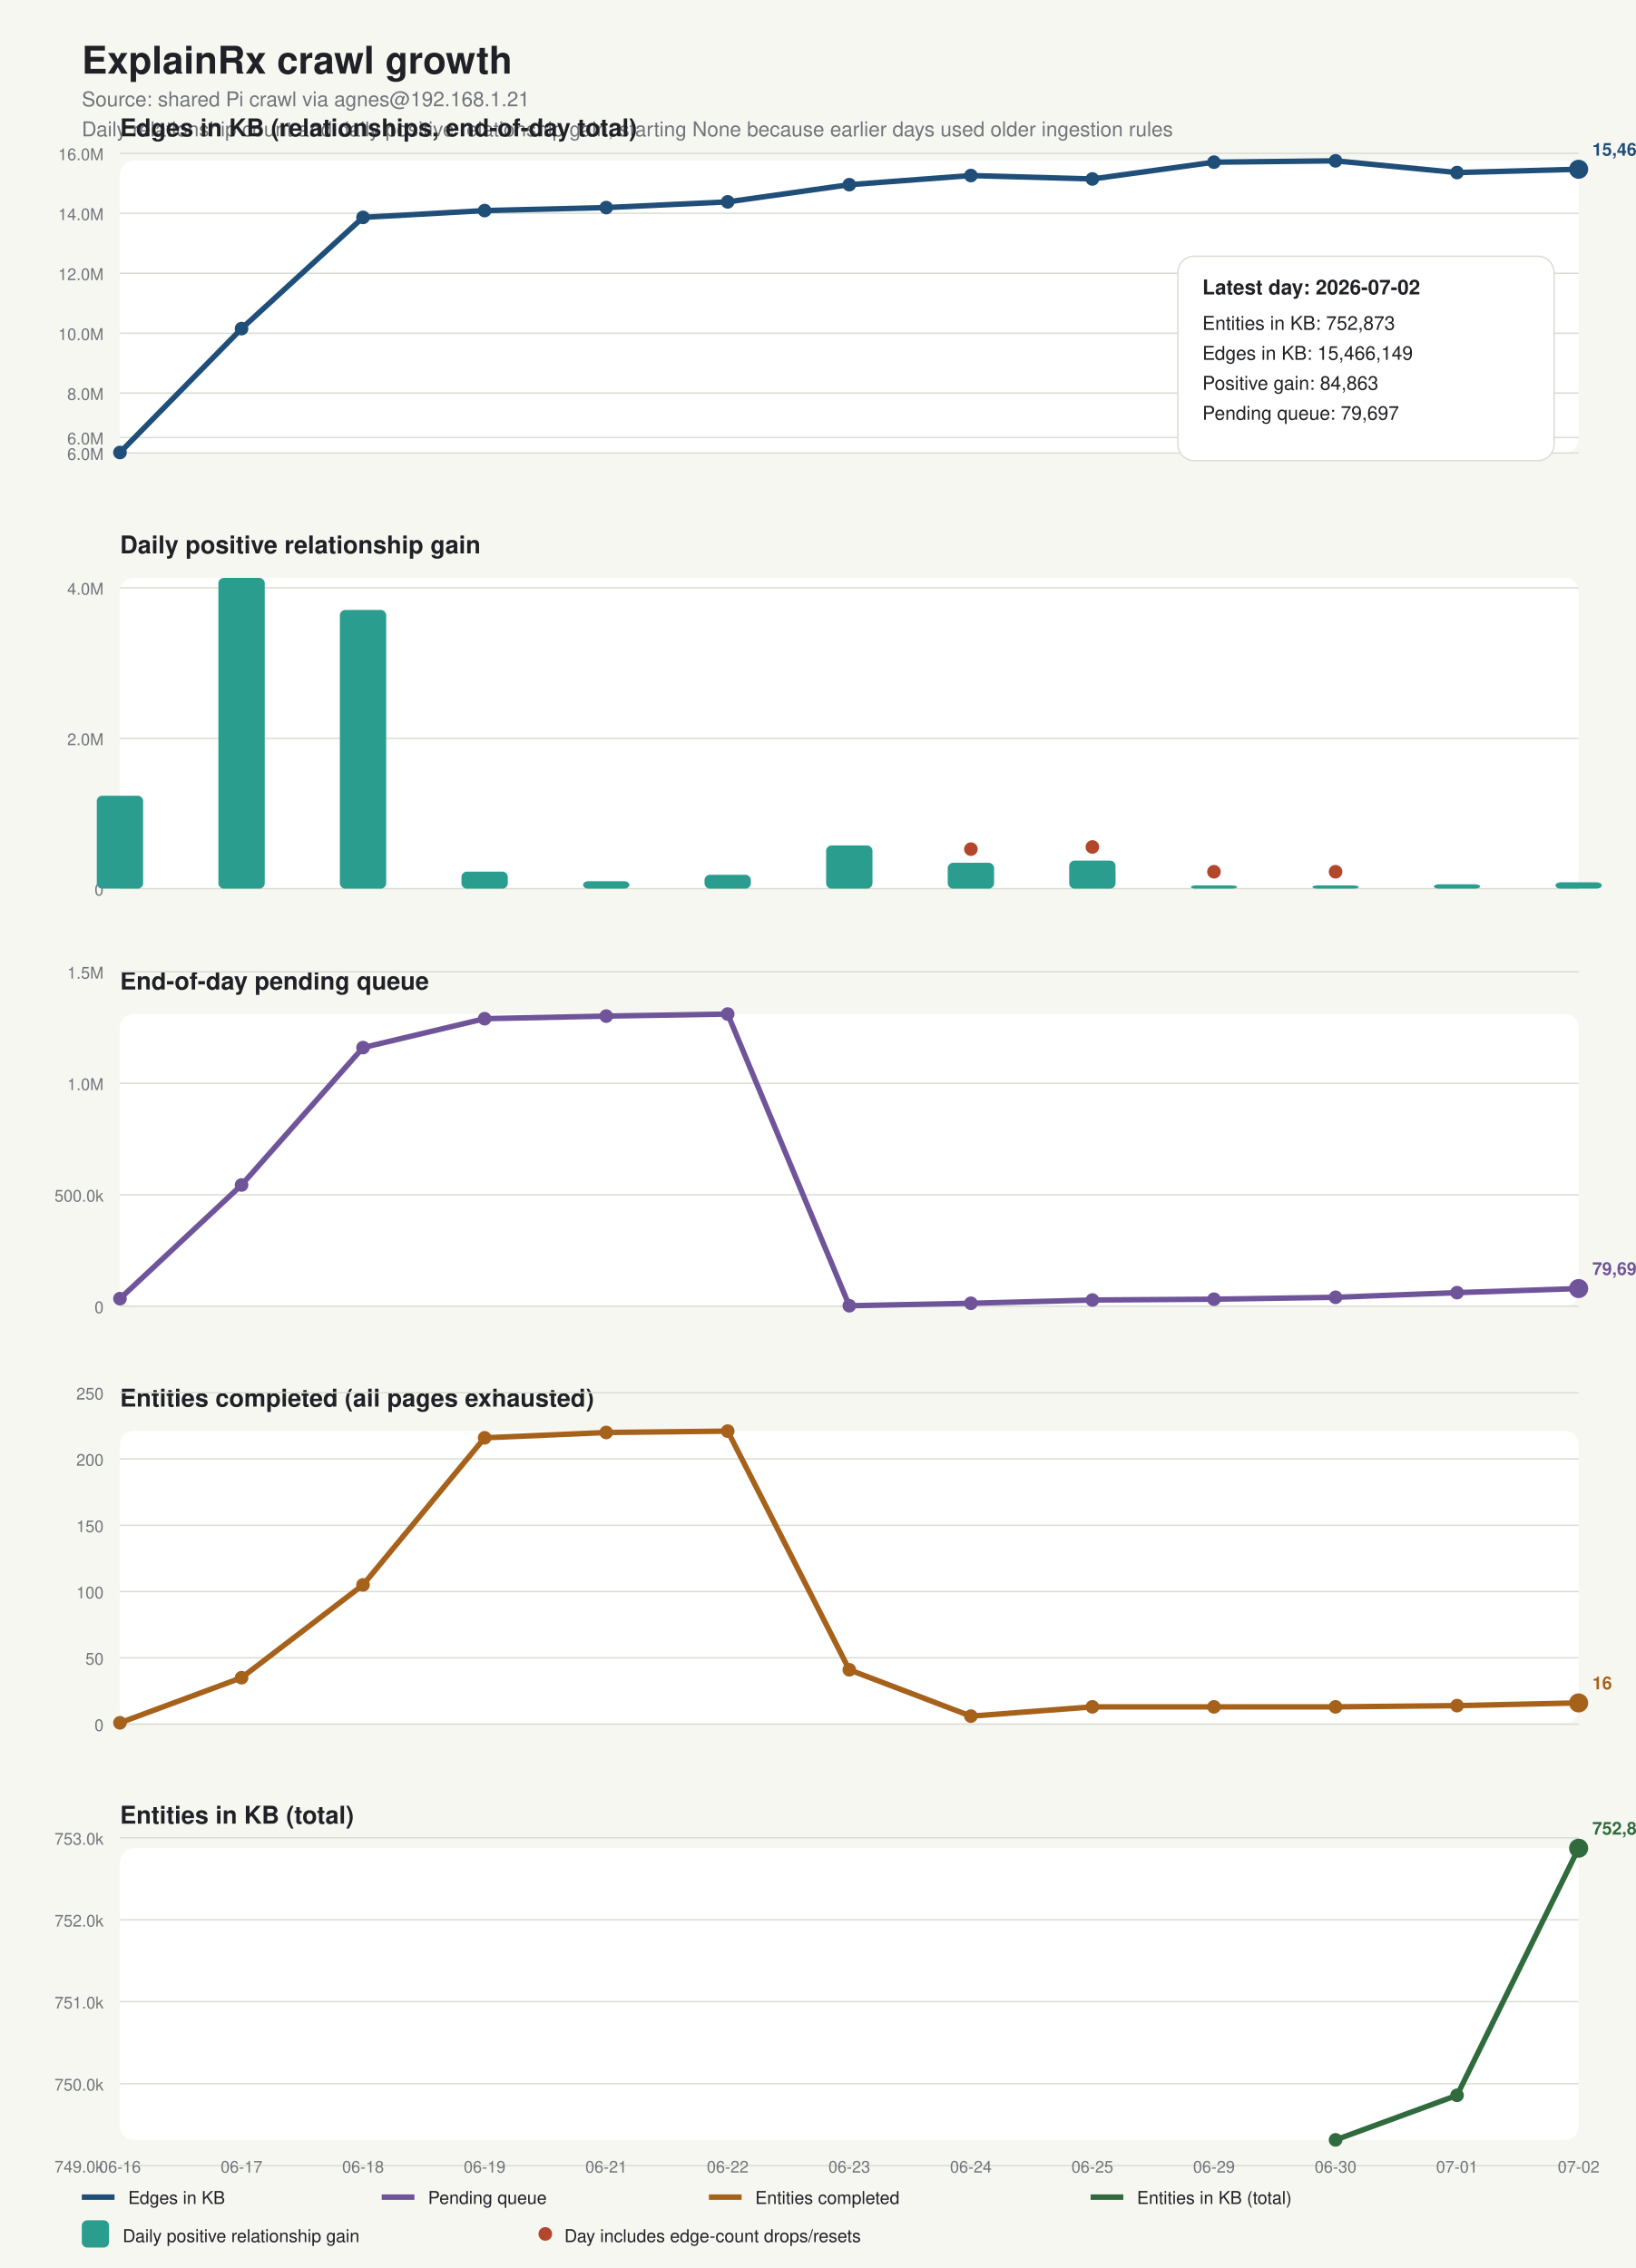
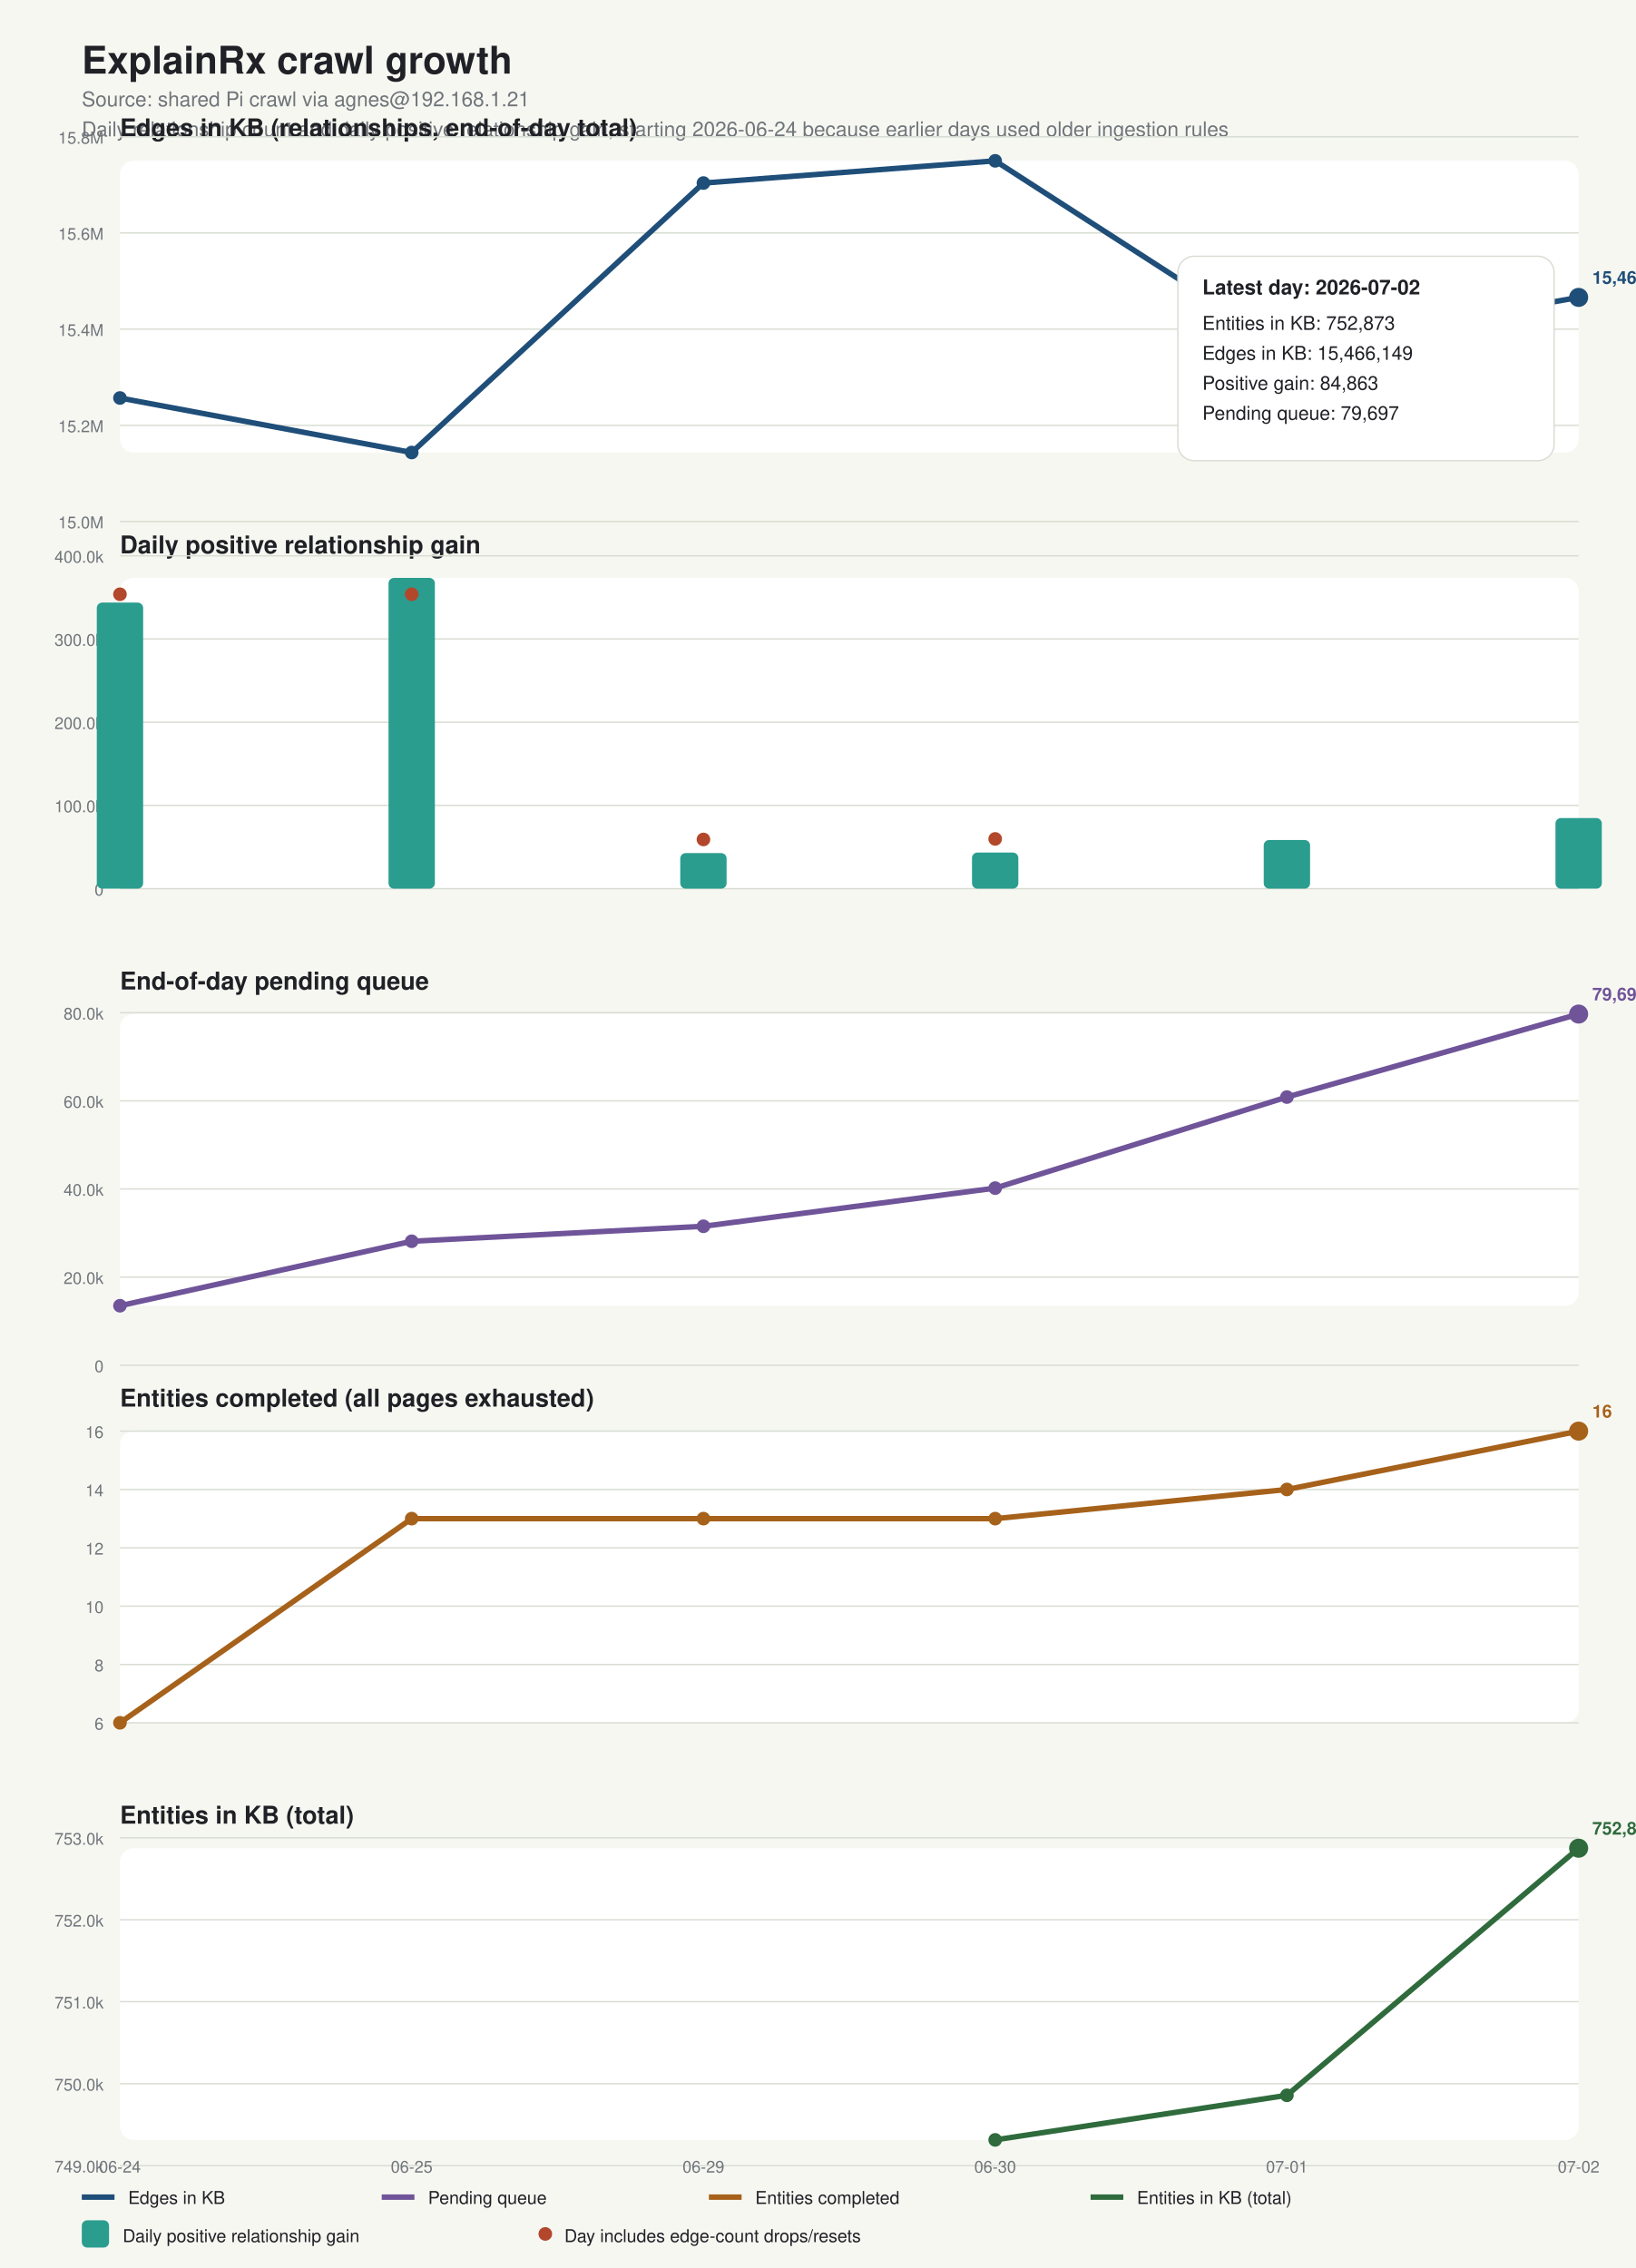
<svg xmlns="http://www.w3.org/2000/svg" width="1200" height="1664" viewBox="0 0 1200 1664">
  <rect width="100%" height="100%" fill="#f7f7f2" />
  <text x="60" y="54" font-family="Helvetica, Arial, sans-serif" font-size="28" font-weight="700" fill="#202126">ExplainRx crawl growth</text>
  <text x="60" y="78" font-family="Helvetica, Arial, sans-serif" font-size="15" fill="#70757a">Source: shared Pi crawl via agnes@192.168.1.21</text>
-   <text x="60" y="100" font-family="Helvetica, Arial, sans-serif" font-size="15" fill="#70757a">Daily relationship count and daily positive relationship gain, starting None because earlier days used older ingestion rules</text>
+   <text x="60" y="100" font-family="Helvetica, Arial, sans-serif" font-size="15" fill="#70757a">Daily relationship count and daily positive relationship gain, starting 2026-06-24 because earlier days used older ingestion rules</text>
  <rect x="88" y="118" width="1070" height="214" fill="#ffffff" rx="10" />
  <rect x="88" y="424" width="1070" height="228" fill="#ffffff" rx="10" />
  <rect x="88" y="744" width="1070" height="214" fill="#ffffff" rx="10" />
  <rect x="88" y="1050" width="1070" height="214" fill="#ffffff" rx="10" />
  <rect x="88" y="1356" width="1070" height="214" fill="#ffffff" rx="10" />
  <text x="88" y="100" font-family="Helvetica, Arial, sans-serif" font-size="18" font-weight="700" fill="#202126">Edges in KB (relationships, end-of-day total)</text>
  <text x="88" y="406" font-family="Helvetica, Arial, sans-serif" font-size="18" font-weight="700" fill="#202126">Daily positive relationship gain</text>
  <text x="88" y="726" font-family="Helvetica, Arial, sans-serif" font-size="18" font-weight="700" fill="#202126">End-of-day pending queue</text>
  <text x="88" y="1032" font-family="Helvetica, Arial, sans-serif" font-size="18" font-weight="700" fill="#202126">Entities completed (all pages exhausted)</text>
  <text x="88" y="1338" font-family="Helvetica, Arial, sans-serif" font-size="18" font-weight="700" fill="#202126">Entities in KB (total)</text>
-   <line x1="88" y1="332.4" x2="1158" y2="332.4" stroke="#d8ddd2" stroke-width="1" />
-   <text x="76" y="337.4" text-anchor="end" font-family="Helvetica, Arial, sans-serif" font-size="12" fill="#70757a">6.0M</text>
-   <line x1="88" y1="288.4" x2="1158" y2="288.4" stroke="#d8ddd2" stroke-width="1" />
-   <text x="76" y="293.4" text-anchor="end" font-family="Helvetica, Arial, sans-serif" font-size="12" fill="#70757a">8.0M</text>
-   <line x1="88" y1="244.5" x2="1158" y2="244.5" stroke="#d8ddd2" stroke-width="1" />
-   <text x="76" y="249.5" text-anchor="end" font-family="Helvetica, Arial, sans-serif" font-size="12" fill="#70757a">10.0M</text>
-   <line x1="88" y1="200.5" x2="1158" y2="200.5" stroke="#d8ddd2" stroke-width="1" />
-   <text x="76" y="205.5" text-anchor="end" font-family="Helvetica, Arial, sans-serif" font-size="12" fill="#70757a">12.0M</text>
-   <line x1="88" y1="156.5" x2="1158" y2="156.5" stroke="#d8ddd2" stroke-width="1" />
-   <text x="76" y="161.5" text-anchor="end" font-family="Helvetica, Arial, sans-serif" font-size="12" fill="#70757a">14.0M</text>
-   <line x1="88" y1="112.5" x2="1158" y2="112.5" stroke="#d8ddd2" stroke-width="1" />
-   <text x="76" y="117.5" text-anchor="end" font-family="Helvetica, Arial, sans-serif" font-size="12" fill="#70757a">16.0M</text>
+   <line x1="88" y1="382.6" x2="1158" y2="382.6" stroke="#d8ddd2" stroke-width="1" />
+   <text x="76" y="387.6" text-anchor="end" font-family="Helvetica, Arial, sans-serif" font-size="12" fill="#70757a">15.0M</text>
+   <line x1="88" y1="312.1" x2="1158" y2="312.1" stroke="#d8ddd2" stroke-width="1" />
+   <text x="76" y="317.1" text-anchor="end" font-family="Helvetica, Arial, sans-serif" font-size="12" fill="#70757a">15.2M</text>
+   <line x1="88" y1="241.5" x2="1158" y2="241.5" stroke="#d8ddd2" stroke-width="1" />
+   <text x="76" y="246.5" text-anchor="end" font-family="Helvetica, Arial, sans-serif" font-size="12" fill="#70757a">15.4M</text>
+   <line x1="88" y1="170.9" x2="1158" y2="170.9" stroke="#d8ddd2" stroke-width="1" />
+   <text x="76" y="175.9" text-anchor="end" font-family="Helvetica, Arial, sans-serif" font-size="12" fill="#70757a">15.6M</text>
+   <line x1="88" y1="100.4" x2="1158" y2="100.4" stroke="#d8ddd2" stroke-width="1" />
+   <text x="76" y="105.4" text-anchor="end" font-family="Helvetica, Arial, sans-serif" font-size="12" fill="#70757a">15.8M</text>
  <line x1="88" y1="652.0" x2="1158" y2="652.0" stroke="#d8ddd2" stroke-width="1" />
  <text x="76" y="657.0" text-anchor="end" font-family="Helvetica, Arial, sans-serif" font-size="12" fill="#70757a">0</text>
-   <line x1="88" y1="541.7" x2="1158" y2="541.7" stroke="#d8ddd2" stroke-width="1" />
-   <text x="76" y="546.7" text-anchor="end" font-family="Helvetica, Arial, sans-serif" font-size="12" fill="#70757a">2.0M</text>
-   <line x1="88" y1="431.3" x2="1158" y2="431.3" stroke="#d8ddd2" stroke-width="1" />
-   <text x="76" y="436.3" text-anchor="end" font-family="Helvetica, Arial, sans-serif" font-size="12" fill="#70757a">4.0M</text>
-   <line x1="88" y1="321.0" x2="1158" y2="321.0" stroke="#d8ddd2" stroke-width="1" />
-   <text x="76" y="326.0" text-anchor="end" font-family="Helvetica, Arial, sans-serif" font-size="12" fill="#70757a">6.0M</text>
-   <line x1="88" y1="958.4" x2="1158" y2="958.4" stroke="#d8ddd2" stroke-width="1" />
-   <text x="76" y="963.4" text-anchor="end" font-family="Helvetica, Arial, sans-serif" font-size="12" fill="#70757a">0</text>
-   <line x1="88" y1="876.6" x2="1158" y2="876.6" stroke="#d8ddd2" stroke-width="1" />
-   <text x="76" y="881.6" text-anchor="end" font-family="Helvetica, Arial, sans-serif" font-size="12" fill="#70757a">500.0k</text>
-   <line x1="88" y1="794.8" x2="1158" y2="794.8" stroke="#d8ddd2" stroke-width="1" />
-   <text x="76" y="799.8" text-anchor="end" font-family="Helvetica, Arial, sans-serif" font-size="12" fill="#70757a">1.0M</text>
-   <line x1="88" y1="713.0" x2="1158" y2="713.0" stroke="#d8ddd2" stroke-width="1" />
-   <text x="76" y="718.0" text-anchor="end" font-family="Helvetica, Arial, sans-serif" font-size="12" fill="#70757a">1.5M</text>
-   <line x1="88" y1="1265.0" x2="1158" y2="1265.0" stroke="#d8ddd2" stroke-width="1" />
-   <text x="76" y="1270.0" text-anchor="end" font-family="Helvetica, Arial, sans-serif" font-size="12" fill="#70757a">0</text>
-   <line x1="88" y1="1216.3" x2="1158" y2="1216.3" stroke="#d8ddd2" stroke-width="1" />
-   <text x="76" y="1221.3" text-anchor="end" font-family="Helvetica, Arial, sans-serif" font-size="12" fill="#70757a">50</text>
-   <line x1="88" y1="1167.7" x2="1158" y2="1167.7" stroke="#d8ddd2" stroke-width="1" />
-   <text x="76" y="1172.7" text-anchor="end" font-family="Helvetica, Arial, sans-serif" font-size="12" fill="#70757a">100</text>
-   <line x1="88" y1="1119.1" x2="1158" y2="1119.1" stroke="#d8ddd2" stroke-width="1" />
-   <text x="76" y="1124.1" text-anchor="end" font-family="Helvetica, Arial, sans-serif" font-size="12" fill="#70757a">150</text>
-   <line x1="88" y1="1070.4" x2="1158" y2="1070.4" stroke="#d8ddd2" stroke-width="1" />
-   <text x="76" y="1075.4" text-anchor="end" font-family="Helvetica, Arial, sans-serif" font-size="12" fill="#70757a">200</text>
-   <line x1="88" y1="1021.8" x2="1158" y2="1021.8" stroke="#d8ddd2" stroke-width="1" />
-   <text x="76" y="1026.8" text-anchor="end" font-family="Helvetica, Arial, sans-serif" font-size="12" fill="#70757a">250</text>
+   <line x1="88" y1="590.9" x2="1158" y2="590.9" stroke="#d8ddd2" stroke-width="1" />
+   <text x="76" y="595.9" text-anchor="end" font-family="Helvetica, Arial, sans-serif" font-size="12" fill="#70757a">100.0k</text>
+   <line x1="88" y1="529.9" x2="1158" y2="529.9" stroke="#d8ddd2" stroke-width="1" />
+   <text x="76" y="534.9" text-anchor="end" font-family="Helvetica, Arial, sans-serif" font-size="12" fill="#70757a">200.0k</text>
+   <line x1="88" y1="468.8" x2="1158" y2="468.8" stroke="#d8ddd2" stroke-width="1" />
+   <text x="76" y="473.8" text-anchor="end" font-family="Helvetica, Arial, sans-serif" font-size="12" fill="#70757a">300.0k</text>
+   <line x1="88" y1="407.8" x2="1158" y2="407.8" stroke="#d8ddd2" stroke-width="1" />
+   <text x="76" y="412.8" text-anchor="end" font-family="Helvetica, Arial, sans-serif" font-size="12" fill="#70757a">400.0k</text>
+   <line x1="88" y1="1001.7" x2="1158" y2="1001.7" stroke="#d8ddd2" stroke-width="1" />
+   <text x="76" y="1006.7" text-anchor="end" font-family="Helvetica, Arial, sans-serif" font-size="12" fill="#70757a">0</text>
+   <line x1="88" y1="937.0" x2="1158" y2="937.0" stroke="#d8ddd2" stroke-width="1" />
+   <text x="76" y="942.0" text-anchor="end" font-family="Helvetica, Arial, sans-serif" font-size="12" fill="#70757a">20.0k</text>
+   <line x1="88" y1="872.3" x2="1158" y2="872.3" stroke="#d8ddd2" stroke-width="1" />
+   <text x="76" y="877.3" text-anchor="end" font-family="Helvetica, Arial, sans-serif" font-size="12" fill="#70757a">40.0k</text>
+   <line x1="88" y1="807.7" x2="1158" y2="807.7" stroke="#d8ddd2" stroke-width="1" />
+   <text x="76" y="812.7" text-anchor="end" font-family="Helvetica, Arial, sans-serif" font-size="12" fill="#70757a">60.0k</text>
+   <line x1="88" y1="743.0" x2="1158" y2="743.0" stroke="#d8ddd2" stroke-width="1" />
+   <text x="76" y="748.0" text-anchor="end" font-family="Helvetica, Arial, sans-serif" font-size="12" fill="#70757a">80.0k</text>
+   <line x1="88" y1="1264.0" x2="1158" y2="1264.0" stroke="#d8ddd2" stroke-width="1" />
+   <text x="76" y="1269.0" text-anchor="end" font-family="Helvetica, Arial, sans-serif" font-size="12" fill="#70757a">6</text>
+   <line x1="88" y1="1221.2" x2="1158" y2="1221.2" stroke="#d8ddd2" stroke-width="1" />
+   <text x="76" y="1226.2" text-anchor="end" font-family="Helvetica, Arial, sans-serif" font-size="12" fill="#70757a">8</text>
+   <line x1="88" y1="1178.4" x2="1158" y2="1178.4" stroke="#d8ddd2" stroke-width="1" />
+   <text x="76" y="1183.4" text-anchor="end" font-family="Helvetica, Arial, sans-serif" font-size="12" fill="#70757a">10</text>
+   <line x1="88" y1="1135.6" x2="1158" y2="1135.6" stroke="#d8ddd2" stroke-width="1" />
+   <text x="76" y="1140.6" text-anchor="end" font-family="Helvetica, Arial, sans-serif" font-size="12" fill="#70757a">12</text>
+   <line x1="88" y1="1092.8" x2="1158" y2="1092.8" stroke="#d8ddd2" stroke-width="1" />
+   <text x="76" y="1097.8" text-anchor="end" font-family="Helvetica, Arial, sans-serif" font-size="12" fill="#70757a">14</text>
+   <line x1="88" y1="1050.0" x2="1158" y2="1050.0" stroke="#d8ddd2" stroke-width="1" />
+   <text x="76" y="1055.0" text-anchor="end" font-family="Helvetica, Arial, sans-serif" font-size="12" fill="#70757a">16</text>
  <line x1="88" y1="1588.9" x2="1158" y2="1588.9" stroke="#d8ddd2" stroke-width="1" />
  <text x="76" y="1593.9" text-anchor="end" font-family="Helvetica, Arial, sans-serif" font-size="12" fill="#70757a">749.0k</text>
  <line x1="88" y1="1528.8" x2="1158" y2="1528.8" stroke="#d8ddd2" stroke-width="1" />
  <text x="76" y="1533.8" text-anchor="end" font-family="Helvetica, Arial, sans-serif" font-size="12" fill="#70757a">750.0k</text>
  <line x1="88" y1="1468.6" x2="1158" y2="1468.6" stroke="#d8ddd2" stroke-width="1" />
  <text x="76" y="1473.6" text-anchor="end" font-family="Helvetica, Arial, sans-serif" font-size="12" fill="#70757a">751.0k</text>
  <line x1="88" y1="1408.5" x2="1158" y2="1408.5" stroke="#d8ddd2" stroke-width="1" />
  <text x="76" y="1413.5" text-anchor="end" font-family="Helvetica, Arial, sans-serif" font-size="12" fill="#70757a">752.0k</text>
  <line x1="88" y1="1348.4" x2="1158" y2="1348.4" stroke="#d8ddd2" stroke-width="1" />
  <text x="76" y="1353.4" text-anchor="end" font-family="Helvetica, Arial, sans-serif" font-size="12" fill="#70757a">753.0k</text>
-   <path d="M 88.0 332.0 L 177.2 241.1 L 266.3 159.5 L 355.5 154.5 L 444.7 152.3 L 533.8 148.1 L 623.0 135.5 L 712.2 128.8 L 801.3 131.3 L 890.5 119.0 L 979.7 118.0 L 1068.8 126.6 L 1158.0 124.2" fill="none" stroke="#1f4e79" stroke-width="4" stroke-linecap="round" stroke-linejoin="round" />
-   <circle cx="88.0" cy="332.0" r="5" fill="#1f4e79" />
-   <circle cx="177.2" cy="241.1" r="5" fill="#1f4e79" />
-   <circle cx="266.3" cy="159.5" r="5" fill="#1f4e79" />
-   <circle cx="355.5" cy="154.5" r="5" fill="#1f4e79" />
-   <circle cx="444.7" cy="152.3" r="5" fill="#1f4e79" />
-   <circle cx="533.8" cy="148.1" r="5" fill="#1f4e79" />
-   <circle cx="623.0" cy="135.5" r="5" fill="#1f4e79" />
-   <circle cx="712.2" cy="128.8" r="5" fill="#1f4e79" />
-   <circle cx="801.3" cy="131.3" r="5" fill="#1f4e79" />
-   <circle cx="890.5" cy="119.0" r="5" fill="#1f4e79" />
-   <circle cx="979.7" cy="118.0" r="5" fill="#1f4e79" />
-   <circle cx="1068.8" cy="126.6" r="5" fill="#1f4e79" />
-   <circle cx="1158.0" cy="124.2" r="7" fill="#1f4e79" />
-   <text x="1168.0" y="114.2" font-family="Helvetica, Arial, sans-serif" font-size="13" font-weight="700" fill="#1f4e79">15,466,149</text>
-   <rect x="71.0" y="583.8" width="34" height="68.2" rx="4" fill="#2a9d8f" />
-   <rect x="160.2" y="424.0" width="34" height="228.0" rx="4" fill="#2a9d8f" />
-   <rect x="249.3" y="447.5" width="34" height="204.5" rx="4" fill="#2a9d8f" />
-   <rect x="338.5" y="639.5" width="34" height="12.5" rx="4" fill="#2a9d8f" />
-   <rect x="427.7" y="646.5" width="34" height="5.5" rx="4" fill="#2a9d8f" />
-   <rect x="516.8" y="641.8" width="34" height="10.2" rx="4" fill="#2a9d8f" />
-   <rect x="606.0" y="620.3" width="34" height="31.7" rx="4" fill="#2a9d8f" />
-   <rect x="695.2" y="633.0" width="34" height="19.0" rx="4" fill="#2a9d8f" />
-   <circle cx="712.2" cy="623.0" r="5" fill="#b3472c" />
-   <rect x="784.3" y="631.4" width="34" height="20.6" rx="4" fill="#2a9d8f" />
-   <circle cx="801.3" cy="621.4" r="5" fill="#b3472c" />
-   <rect x="873.5" y="649.6" width="34" height="2.4" rx="4" fill="#2a9d8f" />
-   <circle cx="890.5" cy="639.6" r="5" fill="#b3472c" />
-   <rect x="962.7" y="649.6" width="34" height="2.4" rx="4" fill="#2a9d8f" />
-   <circle cx="979.7" cy="639.6" r="5" fill="#b3472c" />
-   <rect x="1051.8" y="648.8" width="34" height="3.2" rx="4" fill="#2a9d8f" />
-   <rect x="1141.0" y="647.3" width="34" height="4.7" rx="4" fill="#2a9d8f" />
-   <path d="M 88.0 952.8 L 177.2 869.4 L 266.3 768.6 L 355.5 747.4 L 444.7 745.5 L 533.8 744.0 L 623.0 958.0 L 712.2 956.2 L 801.3 953.8 L 890.5 953.2 L 979.7 951.8 L 1068.8 948.4 L 1158.0 945.4" fill="none" stroke="#6f5499" stroke-width="4" stroke-linecap="round" stroke-linejoin="round" />
-   <circle cx="88.0" cy="952.8" r="5" fill="#6f5499" />
-   <circle cx="177.2" cy="869.4" r="5" fill="#6f5499" />
-   <circle cx="266.3" cy="768.6" r="5" fill="#6f5499" />
-   <circle cx="355.5" cy="747.4" r="5" fill="#6f5499" />
-   <circle cx="444.7" cy="745.5" r="5" fill="#6f5499" />
-   <circle cx="533.8" cy="744.0" r="5" fill="#6f5499" />
-   <circle cx="623.0" cy="958.0" r="5" fill="#6f5499" />
-   <circle cx="712.2" cy="956.2" r="5" fill="#6f5499" />
-   <circle cx="801.3" cy="953.8" r="5" fill="#6f5499" />
-   <circle cx="890.5" cy="953.2" r="5" fill="#6f5499" />
-   <circle cx="979.7" cy="951.8" r="5" fill="#6f5499" />
-   <circle cx="1068.8" cy="948.4" r="5" fill="#6f5499" />
-   <circle cx="1158.0" cy="945.4" r="7" fill="#6f5499" />
-   <text x="1168.0" y="935.4" font-family="Helvetica, Arial, sans-serif" font-size="13" font-weight="700" fill="#6f5499">79,697</text>
-   <path d="M 88.0 1264.0 L 177.2 1230.9 L 266.3 1162.8 L 355.5 1054.9 L 444.7 1051.0 L 533.8 1050.0 L 623.0 1225.1 L 712.2 1259.1 L 801.3 1252.3 L 890.5 1252.3 L 979.7 1252.3 L 1068.8 1251.4 L 1158.0 1249.4" fill="none" stroke="#a6611a" stroke-width="4" stroke-linecap="round" stroke-linejoin="round" />
+   <path d="M 88.0 292.0 L 302.0 332.0 L 516.0 134.3 L 730.0 118.0 L 944.0 255.9 L 1158.0 218.2" fill="none" stroke="#1f4e79" stroke-width="4" stroke-linecap="round" stroke-linejoin="round" />
+   <circle cx="88.0" cy="292.0" r="5" fill="#1f4e79" />
+   <circle cx="302.0" cy="332.0" r="5" fill="#1f4e79" />
+   <circle cx="516.0" cy="134.3" r="5" fill="#1f4e79" />
+   <circle cx="730.0" cy="118.0" r="5" fill="#1f4e79" />
+   <circle cx="944.0" cy="255.9" r="5" fill="#1f4e79" />
+   <circle cx="1158.0" cy="218.2" r="7" fill="#1f4e79" />
+   <text x="1168.0" y="208.2" font-family="Helvetica, Arial, sans-serif" font-size="13" font-weight="700" fill="#1f4e79">15,466,149</text>
+   <rect x="71.0" y="442.1" width="34" height="209.9" rx="4" fill="#2a9d8f" />
+   <circle cx="88.0" cy="436.0" r="5" fill="#b3472c" />
+   <rect x="285.0" y="424.0" width="34" height="228.0" rx="4" fill="#2a9d8f" />
+   <circle cx="302.0" cy="436.0" r="5" fill="#b3472c" />
+   <rect x="499.0" y="625.9" width="34" height="26.1" rx="4" fill="#2a9d8f" />
+   <circle cx="516.0" cy="615.9" r="5" fill="#b3472c" />
+   <rect x="713.0" y="625.5" width="34" height="26.5" rx="4" fill="#2a9d8f" />
+   <circle cx="730.0" cy="615.5" r="5" fill="#b3472c" />
+   <rect x="927.0" y="616.3" width="34" height="35.7" rx="4" fill="#2a9d8f" />
+   <rect x="1141.0" y="600.2" width="34" height="51.8" rx="4" fill="#2a9d8f" />
+   <path d="M 88.0 958.0 L 302.0 910.7 L 516.0 899.7 L 730.0 871.7 L 944.0 804.9 L 1158.0 744.0" fill="none" stroke="#6f5499" stroke-width="4" stroke-linecap="round" stroke-linejoin="round" />
+   <circle cx="88.0" cy="958.0" r="5" fill="#6f5499" />
+   <circle cx="302.0" cy="910.7" r="5" fill="#6f5499" />
+   <circle cx="516.0" cy="899.7" r="5" fill="#6f5499" />
+   <circle cx="730.0" cy="871.7" r="5" fill="#6f5499" />
+   <circle cx="944.0" cy="804.9" r="5" fill="#6f5499" />
+   <circle cx="1158.0" cy="744.0" r="7" fill="#6f5499" />
+   <text x="1168.0" y="734.0" font-family="Helvetica, Arial, sans-serif" font-size="13" font-weight="700" fill="#6f5499">79,697</text>
+   <path d="M 88.0 1264.0 L 302.0 1114.2 L 516.0 1114.2 L 730.0 1114.2 L 944.0 1092.8 L 1158.0 1050.0" fill="none" stroke="#a6611a" stroke-width="4" stroke-linecap="round" stroke-linejoin="round" />
  <circle cx="88.0" cy="1264.0" r="5" fill="#a6611a" />
-   <circle cx="177.2" cy="1230.9" r="5" fill="#a6611a" />
-   <circle cx="266.3" cy="1162.8" r="5" fill="#a6611a" />
-   <circle cx="355.5" cy="1054.9" r="5" fill="#a6611a" />
-   <circle cx="444.7" cy="1051.0" r="5" fill="#a6611a" />
-   <circle cx="533.8" cy="1050.0" r="5" fill="#a6611a" />
-   <circle cx="623.0" cy="1225.1" r="5" fill="#a6611a" />
-   <circle cx="712.2" cy="1259.1" r="5" fill="#a6611a" />
-   <circle cx="801.3" cy="1252.3" r="5" fill="#a6611a" />
-   <circle cx="890.5" cy="1252.3" r="5" fill="#a6611a" />
-   <circle cx="979.7" cy="1252.3" r="5" fill="#a6611a" />
-   <circle cx="1068.8" cy="1251.4" r="5" fill="#a6611a" />
-   <circle cx="1158.0" cy="1249.4" r="7" fill="#a6611a" />
-   <text x="1168.0" y="1239.4" font-family="Helvetica, Arial, sans-serif" font-size="13" font-weight="700" fill="#a6611a">16</text>
-   <path d="M 979.7 1570.0 L 1068.8 1537.3 L 1158.0 1356.0" fill="none" stroke="#2f6b3c" stroke-width="4" stroke-linecap="round" stroke-linejoin="round" />
-   <circle cx="979.7" cy="1570.0" r="5" fill="#2f6b3c" />
-   <circle cx="1068.8" cy="1537.3" r="5" fill="#2f6b3c" />
+   <circle cx="302.0" cy="1114.2" r="5" fill="#a6611a" />
+   <circle cx="516.0" cy="1114.2" r="5" fill="#a6611a" />
+   <circle cx="730.0" cy="1114.2" r="5" fill="#a6611a" />
+   <circle cx="944.0" cy="1092.8" r="5" fill="#a6611a" />
+   <circle cx="1158.0" cy="1050.0" r="7" fill="#a6611a" />
+   <text x="1168.0" y="1040.0" font-family="Helvetica, Arial, sans-serif" font-size="13" font-weight="700" fill="#a6611a">16</text>
+   <path d="M 730.0 1570.0 L 944.0 1537.3 L 1158.0 1356.0" fill="none" stroke="#2f6b3c" stroke-width="4" stroke-linecap="round" stroke-linejoin="round" />
+   <circle cx="730.0" cy="1570.0" r="5" fill="#2f6b3c" />
+   <circle cx="944.0" cy="1537.3" r="5" fill="#2f6b3c" />
  <circle cx="1158.0" cy="1356.0" r="7" fill="#2f6b3c" />
  <text x="1168.0" y="1346.0" font-family="Helvetica, Arial, sans-serif" font-size="13" font-weight="700" fill="#2f6b3c">752,873</text>
-   <text x="88.0" y="1594" text-anchor="middle" font-family="Helvetica, Arial, sans-serif" font-size="12" fill="#70757a">06-16</text>
-   <text x="177.2" y="1594" text-anchor="middle" font-family="Helvetica, Arial, sans-serif" font-size="12" fill="#70757a">06-17</text>
-   <text x="266.3" y="1594" text-anchor="middle" font-family="Helvetica, Arial, sans-serif" font-size="12" fill="#70757a">06-18</text>
-   <text x="355.5" y="1594" text-anchor="middle" font-family="Helvetica, Arial, sans-serif" font-size="12" fill="#70757a">06-19</text>
-   <text x="444.7" y="1594" text-anchor="middle" font-family="Helvetica, Arial, sans-serif" font-size="12" fill="#70757a">06-21</text>
-   <text x="533.8" y="1594" text-anchor="middle" font-family="Helvetica, Arial, sans-serif" font-size="12" fill="#70757a">06-22</text>
-   <text x="623.0" y="1594" text-anchor="middle" font-family="Helvetica, Arial, sans-serif" font-size="12" fill="#70757a">06-23</text>
-   <text x="712.2" y="1594" text-anchor="middle" font-family="Helvetica, Arial, sans-serif" font-size="12" fill="#70757a">06-24</text>
-   <text x="801.3" y="1594" text-anchor="middle" font-family="Helvetica, Arial, sans-serif" font-size="12" fill="#70757a">06-25</text>
-   <text x="890.5" y="1594" text-anchor="middle" font-family="Helvetica, Arial, sans-serif" font-size="12" fill="#70757a">06-29</text>
-   <text x="979.7" y="1594" text-anchor="middle" font-family="Helvetica, Arial, sans-serif" font-size="12" fill="#70757a">06-30</text>
-   <text x="1068.8" y="1594" text-anchor="middle" font-family="Helvetica, Arial, sans-serif" font-size="12" fill="#70757a">07-01</text>
+   <text x="88.0" y="1594" text-anchor="middle" font-family="Helvetica, Arial, sans-serif" font-size="12" fill="#70757a">06-24</text>
+   <text x="302.0" y="1594" text-anchor="middle" font-family="Helvetica, Arial, sans-serif" font-size="12" fill="#70757a">06-25</text>
+   <text x="516.0" y="1594" text-anchor="middle" font-family="Helvetica, Arial, sans-serif" font-size="12" fill="#70757a">06-29</text>
+   <text x="730.0" y="1594" text-anchor="middle" font-family="Helvetica, Arial, sans-serif" font-size="12" fill="#70757a">06-30</text>
+   <text x="944.0" y="1594" text-anchor="middle" font-family="Helvetica, Arial, sans-serif" font-size="12" fill="#70757a">07-01</text>
  <text x="1158.0" y="1594" text-anchor="middle" font-family="Helvetica, Arial, sans-serif" font-size="12" fill="#70757a">07-02</text>
  <rect x="864" y="188" width="276" height="150" rx="12" fill="#ffffff" stroke="#d8ddd2" />
  <text x="882" y="216" font-family="Helvetica, Arial, sans-serif" font-size="15" font-weight="700" fill="#202126">Latest day: 2026-07-02</text>
  <text x="882" y="242" font-family="Helvetica, Arial, sans-serif" font-size="14" fill="#202126">Entities in KB: 752,873</text>
  <text x="882" y="264" font-family="Helvetica, Arial, sans-serif" font-size="14" fill="#202126">Edges in KB: 15,466,149</text>
  <text x="882" y="286" font-family="Helvetica, Arial, sans-serif" font-size="14" fill="#202126">Positive gain: 84,863</text>
  <text x="882" y="308" font-family="Helvetica, Arial, sans-serif" font-size="14" fill="#202126">Pending queue: 79,697</text>
  <line x1="60" y1="1612" x2="84" y2="1612" stroke="#1f4e79" stroke-width="4" />
  <text x="94" y="1617" font-family="Helvetica, Arial, sans-serif" font-size="13" fill="#202126">Edges in KB</text>
  <line x1="280" y1="1612" x2="304" y2="1612" stroke="#6f5499" stroke-width="4" />
  <text x="314" y="1617" font-family="Helvetica, Arial, sans-serif" font-size="13" fill="#202126">Pending queue</text>
  <line x1="520" y1="1612" x2="544" y2="1612" stroke="#a6611a" stroke-width="4" />
  <text x="554" y="1617" font-family="Helvetica, Arial, sans-serif" font-size="13" fill="#202126">Entities completed</text>
  <line x1="800" y1="1612" x2="824" y2="1612" stroke="#2f6b3c" stroke-width="4" />
  <text x="834" y="1617" font-family="Helvetica, Arial, sans-serif" font-size="13" fill="#202126">Entities in KB (total)</text>
  <rect x="60" y="1629" width="20" height="20" rx="4" fill="#2a9d8f" />
  <text x="90" y="1645" font-family="Helvetica, Arial, sans-serif" font-size="13" fill="#202126">Daily positive relationship gain</text>
  <circle cx="400" cy="1639" r="5" fill="#b3472c" />
  <text x="414" y="1645" font-family="Helvetica, Arial, sans-serif" font-size="13" fill="#202126">Day includes edge-count drops/resets</text>
</svg>
